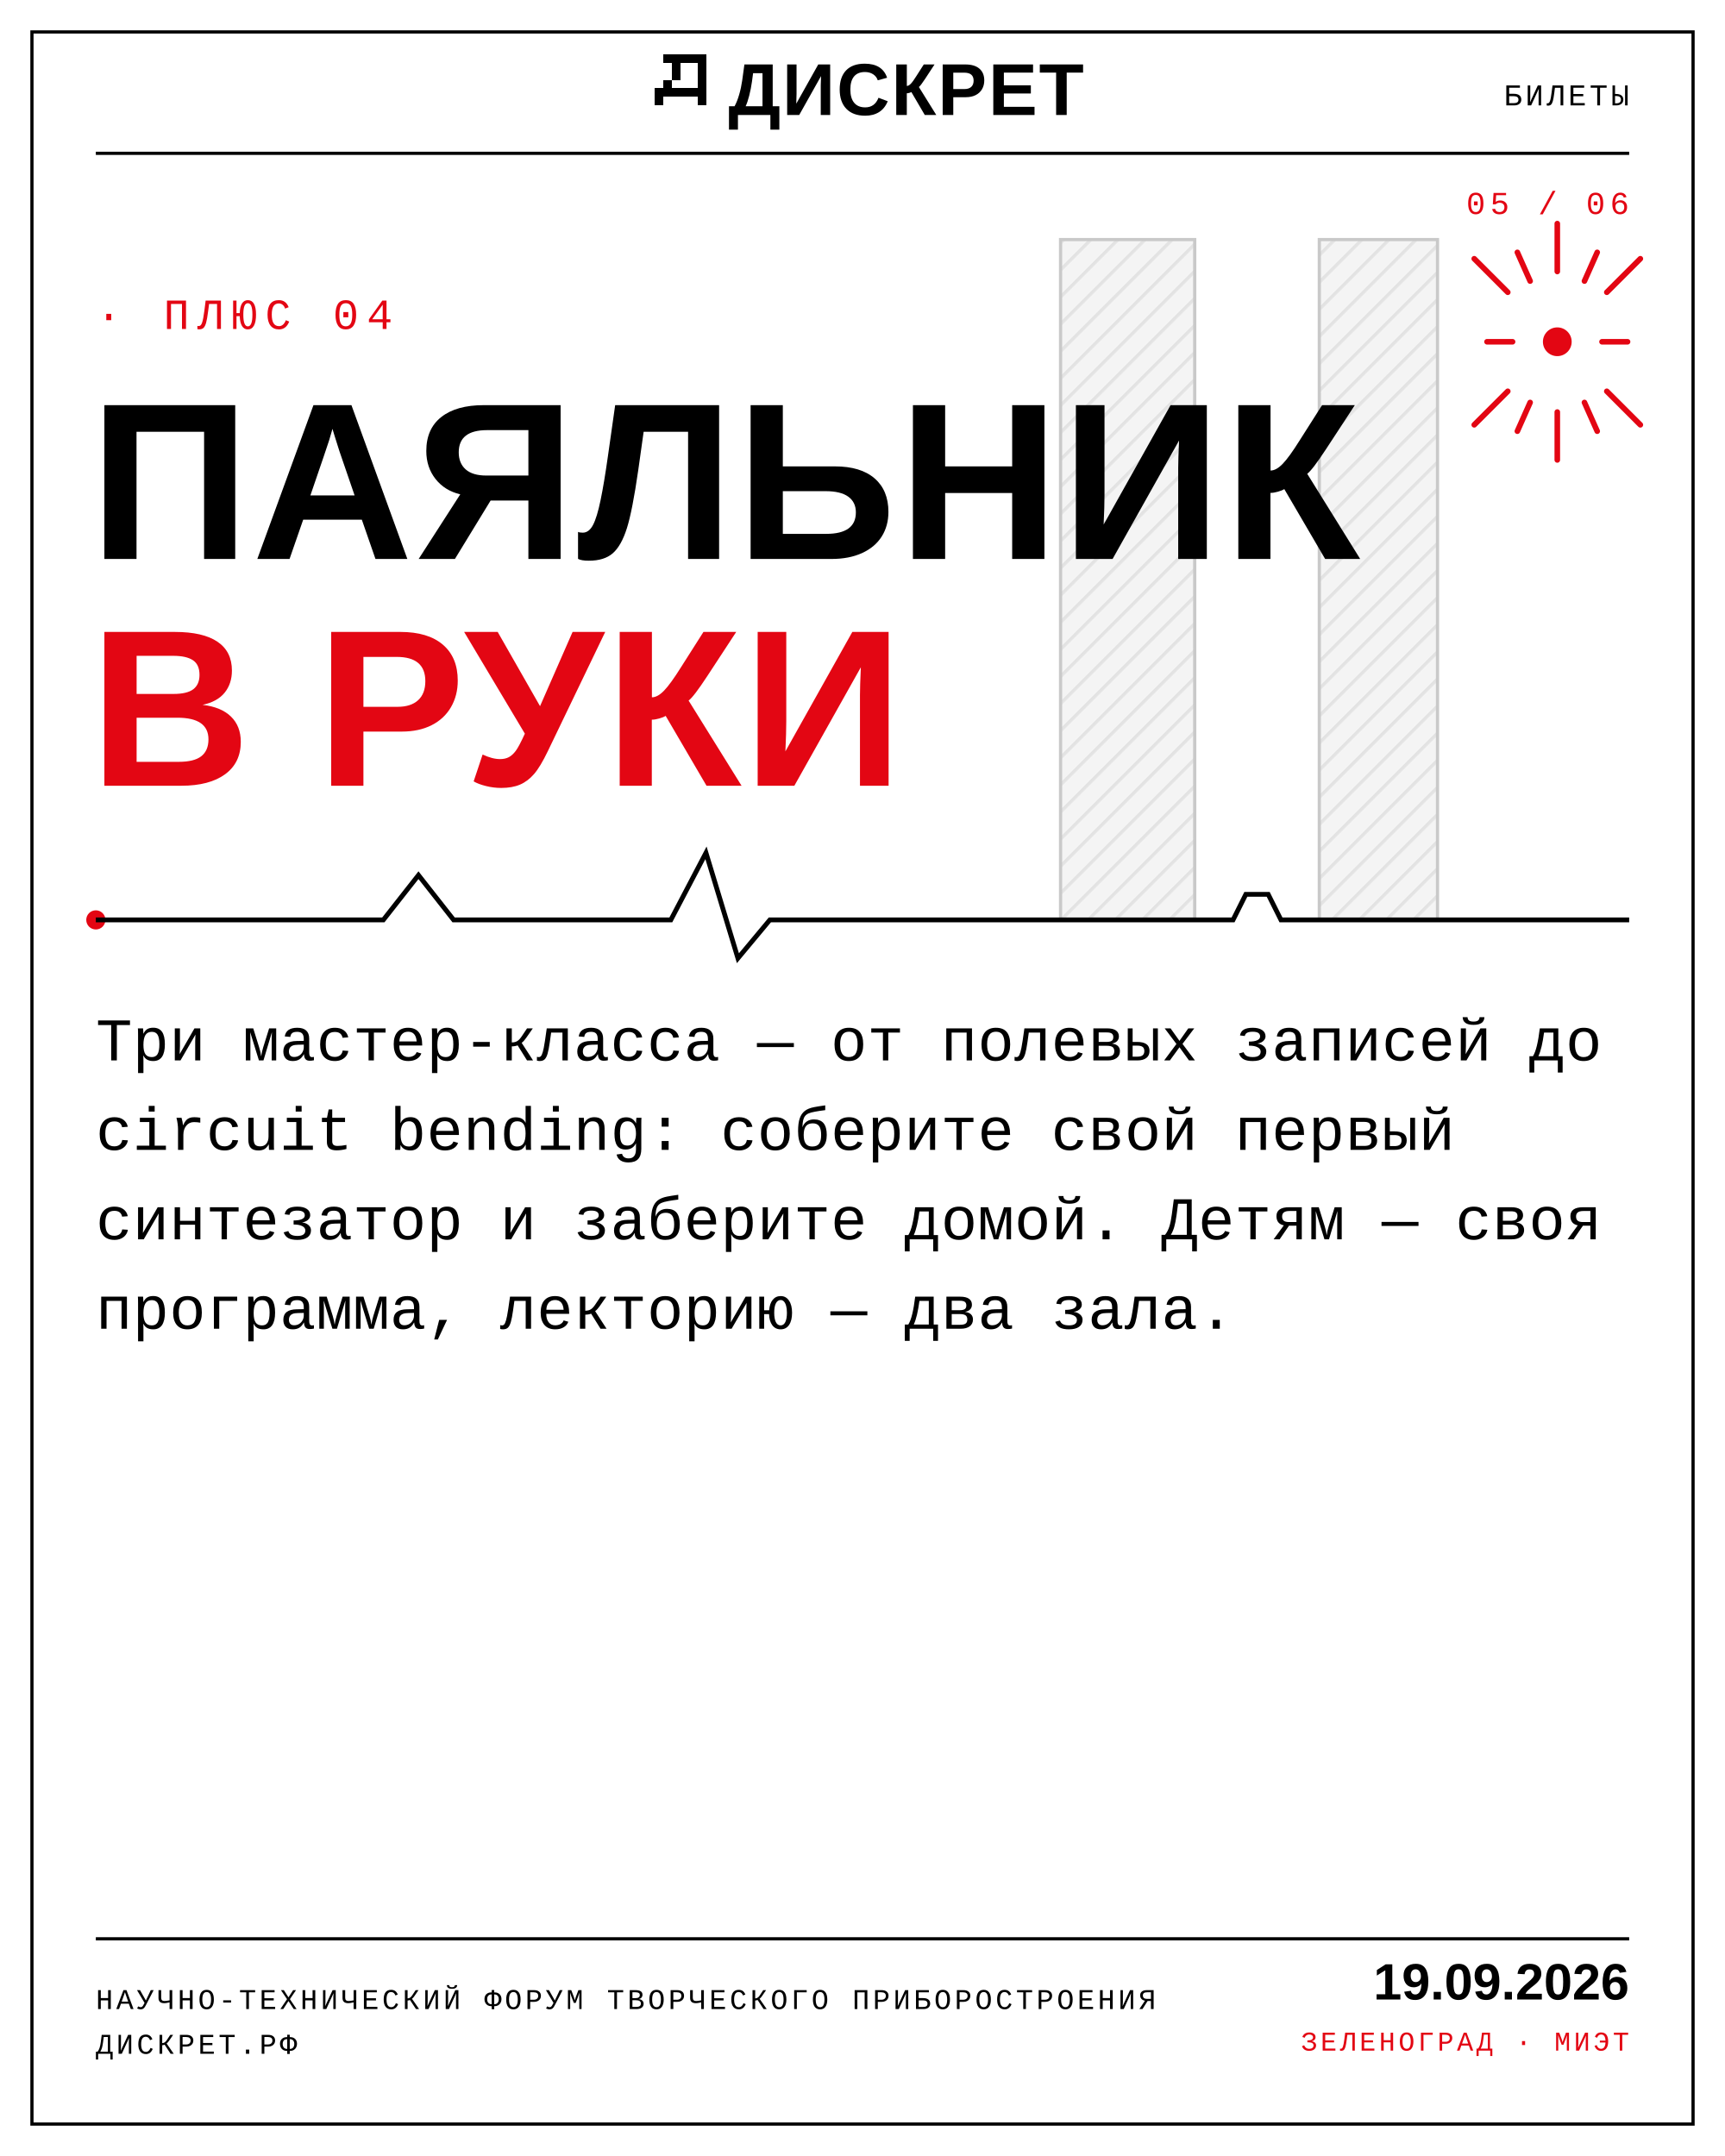
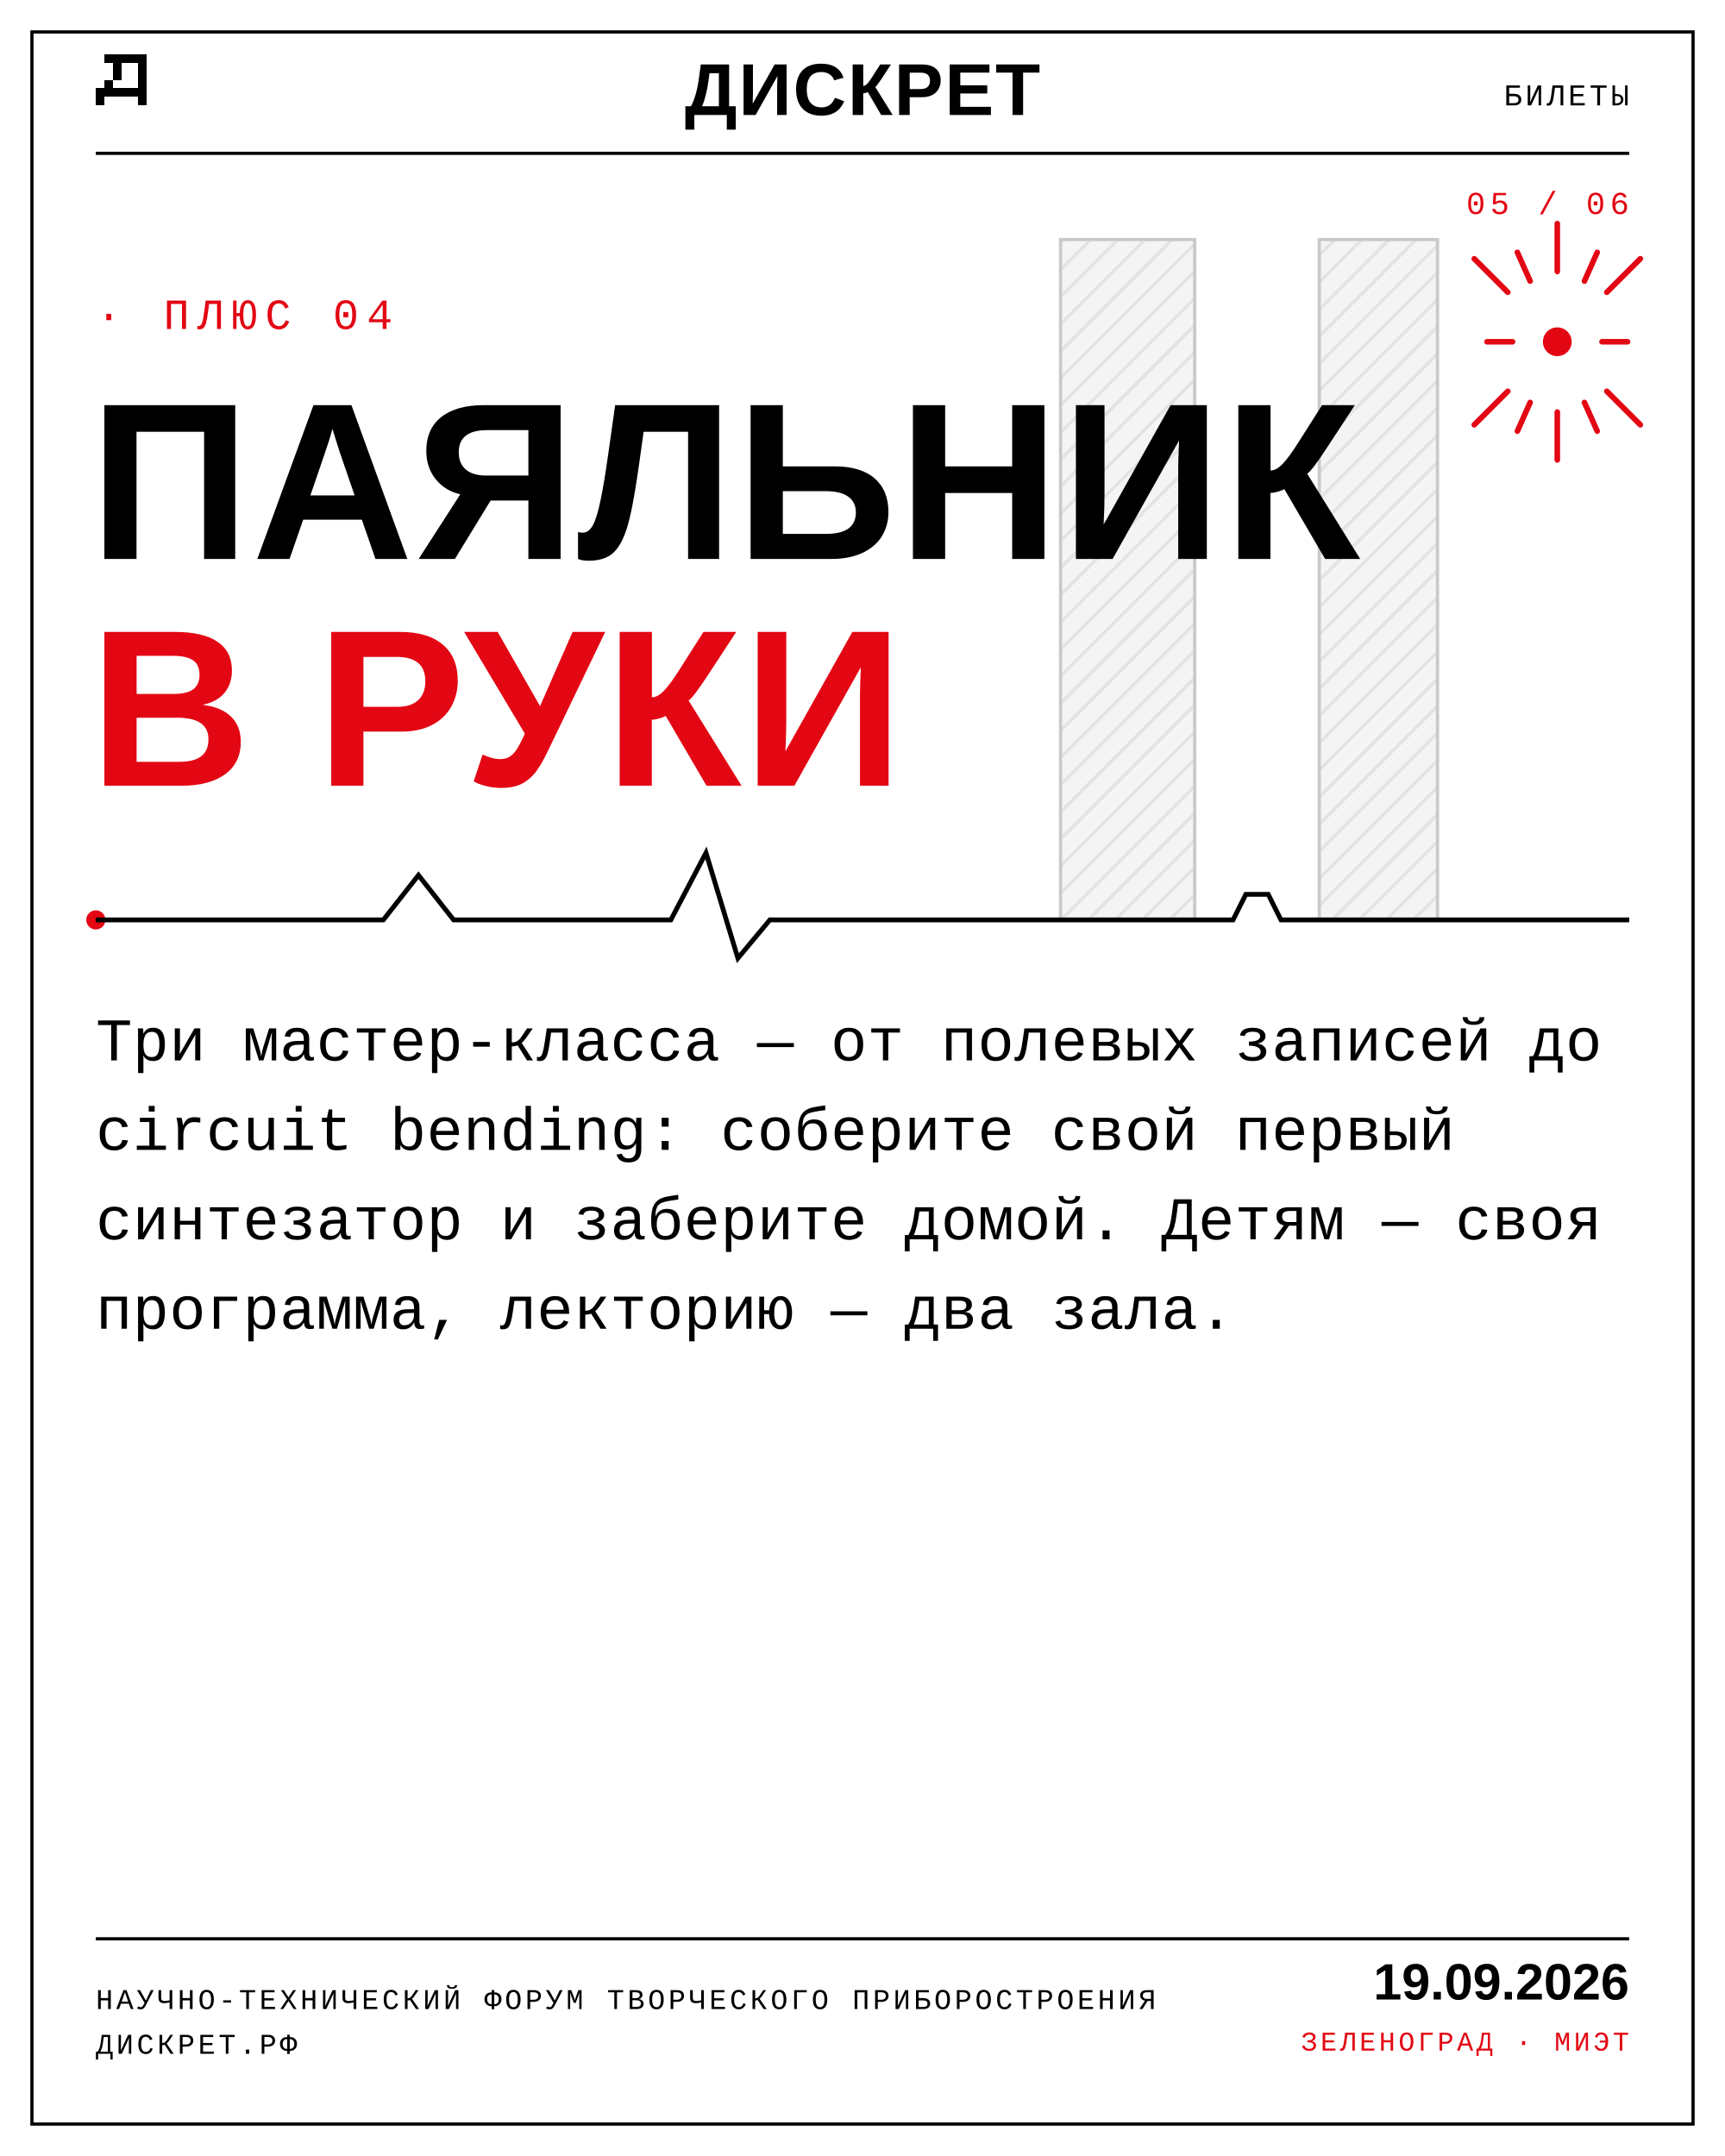
<svg xmlns="http://www.w3.org/2000/svg" width="1080" height="1350" viewBox="0 0 1080 1350" fill="none" font-family="'Arial Narrow','Helvetica Neue',Arial,sans-serif">
  <defs>
    <g id="logoD" shape-rendering="crispEdges" transform="scale(0.66667)">
      <rect x="10" y="0" width="2" height="12" />
      <rect x="2" y="0" width="8" height="2" />
      <rect x="4" y="2" width="2" height="4" />
      <rect x="2" y="6" width="2" height="2" />
      <rect x="0" y="8" width="12" height="2" />
      <rect x="0" y="10" width="2" height="2" />
    </g>
    <pattern id="th" width="12" height="12" patternTransform="rotate(45)" patternUnits="userSpaceOnUse">
      <rect width="12" height="12" fill="#f4f4f4" />
      <line x1="0" y1="0" x2="0" y2="12" stroke="#e3e3e3" stroke-width="4" />
    </pattern>
  </defs>
  <rect width="1080" height="1350" fill="#FFFFFF" />
  <rect x="20" y="20" width="1040" height="1310" fill="none" stroke="#000" stroke-width="2" />
-   <use href="#logoD" fill="#000" transform="translate(410,34) scale(4.0)" />
-   <text x="456" y="72" font-weight="800" font-size="46" letter-spacing="1" fill="#000">ДИСКРЕТ</text>
+   <use href="#logoD" fill="#000" transform="translate(60,34) scale(4.0)" />
+   <text x="540" y="72" text-anchor="middle" font-weight="800" font-size="46" letter-spacing="1" fill="#000">ДИСКРЕТ</text>
  <text x="1020" y="66" text-anchor="end" font-family="'Courier New',monospace" font-size="19" letter-spacing="2" fill="#000">БИЛЕТЫ</text>
  <line x1="60" y1="96" x2="1020" y2="96" stroke="#000" stroke-width="2" />
  <text x="1020" y="134" text-anchor="end" font-family="'Courier New',monospace" font-size="20" letter-spacing="3" fill="#E30613">05 / 06</text>
  <g stroke="#c9c9c9" stroke-width="2">
    <rect x="664" y="150" width="84" height="426" fill="url(#th)" />
    <rect x="826" y="150" width="74" height="426" fill="url(#th)" />
  </g>
  <g stroke="#E30613" stroke-width="3.5" stroke-linecap="round">
    <line x1="975" y1="170" x2="975" y2="140" />
    <line x1="975" y1="258" x2="975" y2="288" />
    <line x1="931" y1="214" x2="947" y2="214" />
    <line x1="1003" y1="214" x2="1019" y2="214" />
    <line x1="944" y1="183" x2="923" y2="162" />
    <line x1="1006" y1="183" x2="1027" y2="162" />
    <line x1="944" y1="245" x2="923" y2="266" />
    <line x1="1006" y1="245" x2="1027" y2="266" />
    <line x1="958" y1="176" x2="950" y2="158" />
    <line x1="992" y1="176" x2="1000" y2="158" />
    <line x1="958" y1="252" x2="950" y2="270" />
    <line x1="992" y1="252" x2="1000" y2="270" />
  </g>
  <circle cx="975" cy="214" r="9" fill="#E30613" />
  <text x="60" y="206" font-family="'Courier New',monospace" font-size="27" letter-spacing="5" fill="#E30613">· ПЛЮС 04</text>
  <text x="56" y="350" font-weight="800" font-size="140" letter-spacing="1" fill="#000">ПАЯЛЬНИК</text>
  <text x="56" y="492" font-weight="800" font-size="140" letter-spacing="1" fill="#E30613">В РУКИ</text>
  <circle cx="60" cy="576" r="6" fill="#E30613" />
  <polyline points="60,576 240,576 262,548 284,576 420,576 442,534 462,600 482,576 772,576 780,560 794,560 802,576 1020,576" fill="none" stroke="#000" stroke-width="3" />
  <text x="60" y="664" font-family="'Courier New',monospace" font-size="38" letter-spacing="0.2" fill="#000">Три мастер-класса — от полевых записей до</text>
  <text x="60" y="720" font-family="'Courier New',monospace" font-size="38" letter-spacing="0.2" fill="#000">circuit bending: соберите свой первый</text>
  <text x="60" y="776" font-family="'Courier New',monospace" font-size="38" letter-spacing="0.2" fill="#000">синтезатор и заберите домой. Детям — своя</text>
  <text x="60" y="832" font-family="'Courier New',monospace" font-size="38" letter-spacing="0.2" fill="#000">программа, лекторию — два зала.</text>
  <line x1="60" y1="1214" x2="1020" y2="1214" stroke="#000" stroke-width="2" />
  <text x="60" y="1258" font-family="'Courier New',monospace" font-size="18" letter-spacing="2" fill="#000">НАУЧНО-ТЕХНИЧЕСКИЙ ФОРУМ ТВОРЧЕСКОГО ПРИБОРОСТРОЕНИЯ</text>
  <text x="60" y="1286" font-family="'Courier New',monospace" font-size="18" letter-spacing="2" fill="#000">ДИСКРЕТ.РФ</text>
  <text x="1020" y="1252" text-anchor="end" font-weight="800" font-size="32" fill="#000">19.09.2026</text>
  <text x="1020" y="1284" text-anchor="end" font-family="'Courier New',monospace" font-size="17" letter-spacing="2" fill="#E30613">ЗЕЛЕНОГРАД · МИЭТ</text>
</svg>
